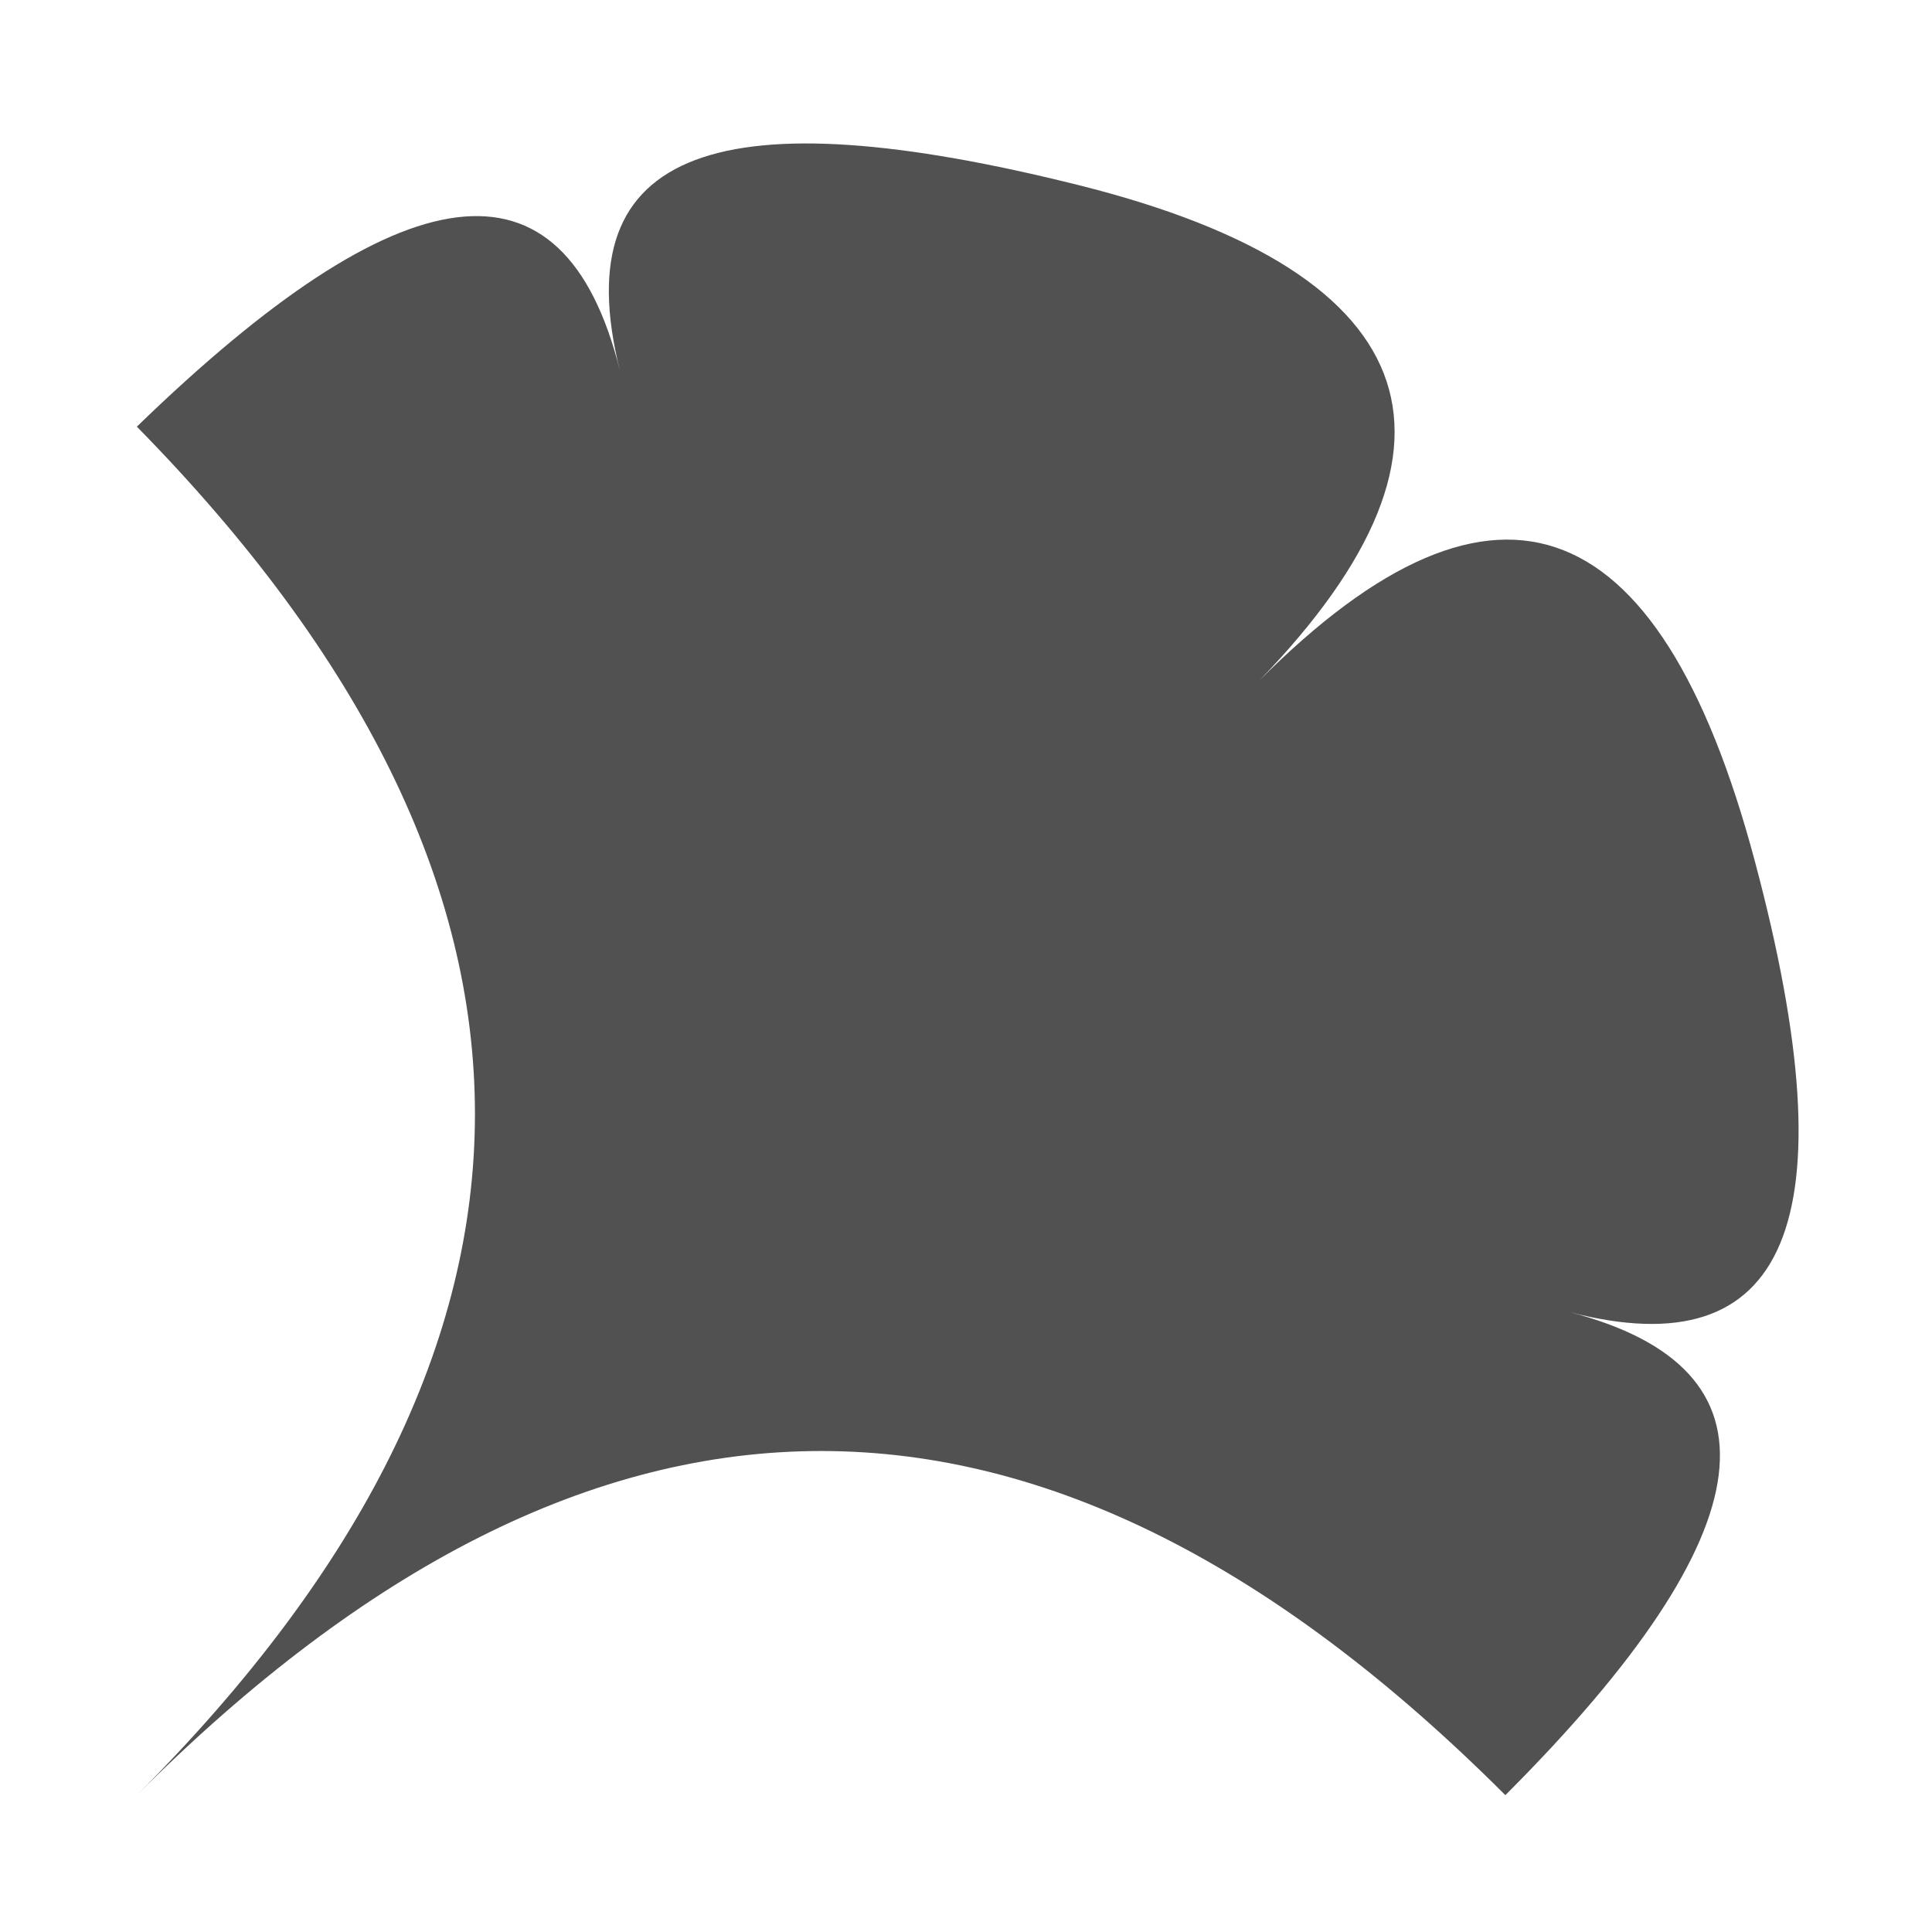
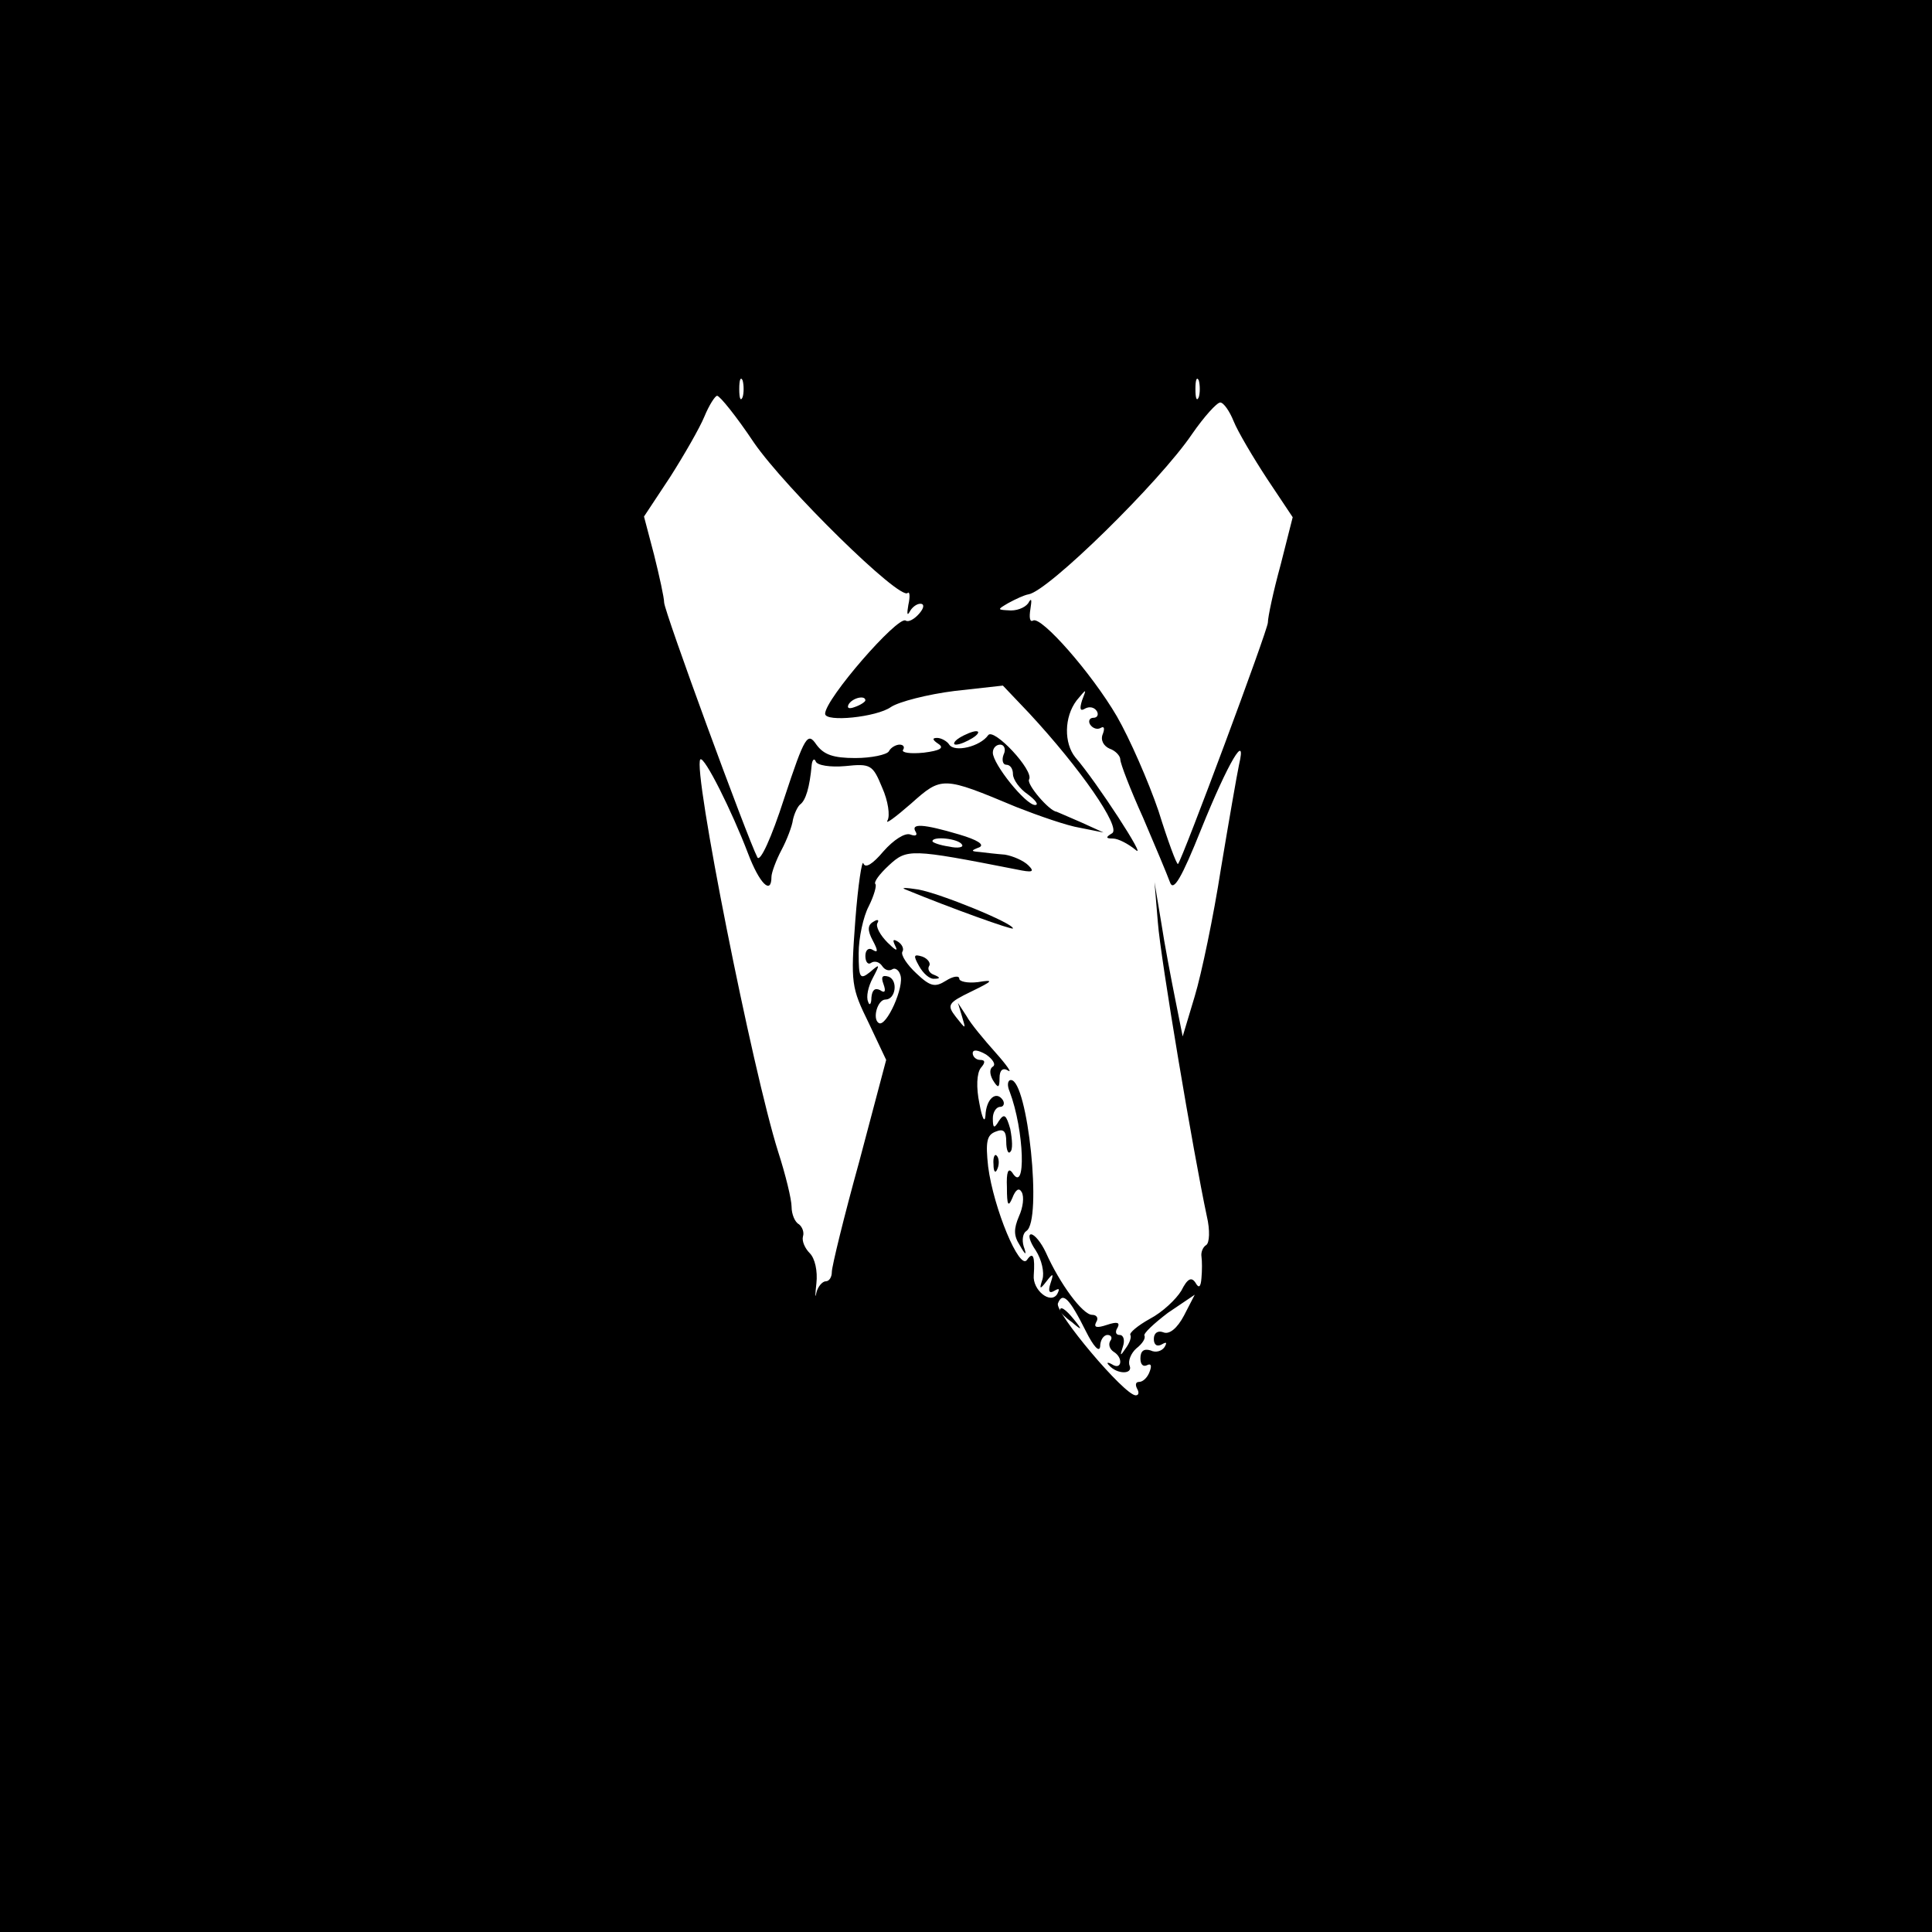
- <svg xmlns="http://www.w3.org/2000/svg" version="1.1" x="0px" y="0px" width="24px" height="24px" viewBox="0 0 24 24">
-   <style type="text/css">
- 	.st0{fill:#515151;}
- </style>
-   <path class="st0" d="M1.7,22.3c5.7-5.7,11.3-5.7,17,0c3.3-3.3,3.5-5.3,0.8-6c2.7,0.7,3.5-1.1,2.3-5.6s-3.3-5.2-6.3-2.1  c3-3,2.3-5.2-2.1-6.3S7,1.8,7.7,4.6C7,1.8,5,2.1,1.7,5.3C7.3,11,7.3,16.7,1.7,22.3" />
+ <svg xmlns="http://www.w3.org/2000/svg" version="1.0" width="288pt" height="288pt" viewBox="0 0 288 288" preserveAspectRatio="xMidYMid meet">
+   <g transform="translate(0,288) scale(0.1,-0.1)" fill="#000000" stroke="none">
+     <path d="M0 1440 l0 -1440 1440 0 1440 0 0 1440 0 1440 -1440 0 -1440 0 0 -1440z m1107 848 c-3 -7 -5 -2 -5 12 0 14 2 19 5 13 2 -7 2 -19 0 -25z m680 0 c-3 -7 -5 -2 -5 12 0 14 2 19 5 13 2 -7 2 -19 0 -25z m-663 -68 c47 -68 217 -235 229 -224 3 3 4 -5 1 -18 -2 -12 -2 -17 2 -10 3 6 10 12 16 12 6 0 6 -6 -2 -15 -7 -8 -16 -13 -20 -10 -12 7 -120 -117 -120 -139 0 -13 77 -5 98 10 12 8 55 19 95 24 l72 8 39 -41 c77 -83 137 -170 124 -179 -10 -6 -10 -8 1 -8 8 0 23 -8 34 -17 18 -16 -58 101 -90 138 -17 21 -17 60 2 85 15 18 15 18 8 0 -4 -13 -3 -17 5 -12 6 3 13 2 17 -4 3 -5 1 -10 -5 -10 -6 0 -8 -5 -5 -10 4 -6 11 -8 16 -5 5 3 6 -1 3 -9 -4 -9 1 -18 10 -22 9 -3 16 -11 16 -16 0 -6 15 -45 34 -87 18 -42 36 -85 40 -96 5 -15 17 5 47 80 40 99 68 146 56 95 -3 -14 -15 -83 -27 -155 -11 -71 -29 -157 -39 -190 l-18 -60 -11 55 c-6 30 -16 82 -21 115 l-10 60 5 -60 c4 -54 53 -344 73 -438 5 -21 4 -40 -1 -43 -5 -3 -8 -11 -7 -17 1 -7 1 -21 0 -32 -1 -14 -4 -16 -9 -7 -6 9 -12 6 -21 -12 -8 -13 -28 -32 -47 -42 -18 -10 -31 -21 -29 -24 2 -3 -1 -12 -7 -20 -8 -12 -9 -12 -4 3 3 9 1 17 -5 17 -6 0 -7 5 -3 11 4 8 -1 9 -16 4 -15 -5 -20 -4 -16 4 4 6 1 11 -6 11 -14 0 -48 46 -69 93 -7 15 -17 27 -22 27 -5 0 -2 -11 7 -24 9 -14 13 -33 10 -43 -5 -15 -4 -16 6 -3 10 13 11 12 6 -3 -4 -12 -2 -16 6 -11 7 4 8 3 4 -5 -10 -16 -37 6 -35 28 2 28 -1 36 -10 23 -11 -17 -50 77 -58 139 -4 37 -2 47 11 52 12 5 16 1 16 -15 0 -12 3 -19 6 -15 4 3 3 18 0 34 -6 21 -9 24 -17 12 -7 -12 -9 -11 -9 4 0 9 5 17 11 17 5 0 7 5 4 10 -10 15 -25 2 -26 -23 -1 -12 -5 -4 -9 18 -5 24 -4 45 2 53 7 8 7 12 -1 12 -6 0 -11 5 -11 10 0 6 8 5 20 -2 10 -7 15 -15 10 -18 -5 -3 -5 -11 0 -20 8 -13 10 -12 10 3 0 12 5 16 13 11 6 -4 -2 8 -19 27 -17 19 -37 43 -43 54 l-13 20 6 -20 c6 -20 6 -20 -9 -1 -14 18 -12 21 23 38 33 16 34 18 10 14 -16 -2 -28 1 -28 5 0 5 -9 4 -20 -3 -16 -10 -23 -9 -44 11 -14 13 -23 27 -21 32 3 4 0 11 -6 15 -8 5 -9 3 -4 -7 4 -8 -1 -5 -12 6 -11 11 -18 24 -15 29 3 5 0 6 -6 2 -9 -5 -9 -13 -1 -28 8 -15 8 -19 0 -14 -6 4 -11 0 -11 -9 0 -9 4 -14 9 -10 5 3 12 1 16 -5 4 -6 10 -8 15 -5 4 3 10 -1 12 -8 7 -17 -21 -79 -32 -72 -10 6 -2 35 10 35 15 0 19 28 5 34 -10 3 -12 0 -8 -11 4 -11 2 -14 -5 -9 -8 4 -12 0 -13 -11 0 -10 -3 -13 -5 -6 -3 7 0 22 7 35 11 21 11 22 -4 9 -15 -12 -17 -9 -17 28 0 23 7 55 15 70 8 16 12 31 10 33 -3 3 6 15 20 28 27 25 32 25 190 -6 24 -5 28 -4 18 6 -7 7 -23 14 -35 16 -13 1 -30 3 -38 4 -13 1 -13 2 0 7 8 4 -3 11 -30 19 -54 16 -73 17 -65 4 3 -5 0 -7 -8 -4 -8 3 -25 -8 -40 -25 -16 -19 -27 -26 -30 -18 -2 6 -8 -32 -12 -85 -7 -94 -6 -100 20 -153 l26 -55 -40 -151 c-23 -83 -41 -157 -41 -165 0 -8 -4 -14 -9 -14 -5 0 -12 -8 -14 -17 -2 -10 -2 -4 0 14 2 18 -2 37 -10 45 -7 7 -12 18 -10 25 2 6 -1 14 -6 18 -6 3 -11 15 -11 26 0 11 -9 48 -20 82 -38 120 -128 572 -116 585 6 5 47 -77 71 -140 17 -45 35 -63 35 -35 0 6 7 25 15 40 8 15 16 36 17 45 2 9 7 20 11 23 8 6 14 25 17 59 1 8 4 10 6 5 2 -6 22 -9 44 -7 38 4 41 2 55 -32 9 -20 12 -42 8 -49 -4 -7 12 5 35 25 46 41 47 41 157 -5 33 -13 76 -28 95 -31 l35 -7 -33 15 c-18 8 -35 15 -37 16 -11 1 -45 41 -41 48 8 13 -53 78 -61 66 -12 -17 -50 -26 -58 -14 -3 5 -12 10 -18 10 -8 0 -7 -3 2 -9 9 -6 2 -10 -22 -13 -20 -2 -33 0 -31 4 3 4 1 8 -5 8 -5 0 -13 -4 -16 -10 -3 -5 -26 -10 -50 -10 -33 0 -47 5 -58 20 -13 19 -17 14 -48 -80 -19 -59 -36 -96 -40 -88 -15 29 -139 367 -139 380 0 7 -7 39 -15 71 l-15 57 39 59 c21 33 44 73 51 90 7 17 16 31 19 31 4 0 29 -31 55 -70z m715 32 c6 -15 29 -54 50 -86 l38 -57 -18 -71 c-11 -40 -19 -78 -19 -86 0 -11 -127 -352 -134 -360 -2 -1 -15 34 -29 79 -15 44 -43 108 -62 141 -38 65 -113 150 -125 143 -5 -3 -6 5 -4 17 2 13 2 17 -2 11 -3 -7 -15 -13 -27 -13 -21 1 -21 1 -4 11 11 6 24 12 30 13 29 4 196 168 244 239 18 26 37 47 42 47 5 0 14 -13 20 -28z m-549 -416 c0 -2 -7 -7 -16 -10 -8 -3 -12 -2 -9 4 6 10 25 14 25 6z m206 -81 c-3 -8 -1 -15 4 -15 6 0 10 -6 10 -14 0 -8 10 -22 22 -30 12 -9 17 -16 11 -16 -14 0 -63 61 -63 78 0 7 5 12 11 12 6 0 9 -7 5 -15z m-62 -134 c3 -4 -6 -6 -19 -3 -14 2 -25 6 -25 8 0 8 39 4 44 -5z m185 -726 c11 -22 20 -32 21 -22 0 9 5 17 11 17 5 0 8 -4 4 -9 -3 -5 -1 -12 5 -16 15 -9 12 -28 -2 -19 -7 4 -9 3 -5 -1 12 -14 36 -14 31 -1 -3 7 2 19 10 26 9 7 14 15 12 19 -2 3 14 18 35 34 l40 27 -16 -31 c-10 -19 -22 -29 -31 -25 -8 3 -14 -1 -14 -10 0 -9 5 -12 12 -8 7 4 8 3 4 -4 -4 -6 -13 -9 -21 -5 -10 3 -15 -1 -15 -12 0 -9 4 -13 10 -10 6 3 7 -1 4 -9 -3 -9 -10 -16 -16 -16 -5 0 -6 -4 -3 -10 3 -5 3 -10 -2 -10 -17 0 -121 124 -116 137 7 18 17 8 42 -42z" />
+     <path d="M1430 1780 c-8 -5 -10 -10 -5 -10 6 0 17 5 25 10 8 5 11 10 5 10 -5 0 -17 -5 -25 -10z" />
+     <path d="M1350 1554 c68 -28 160 -61 160 -58 0 8 -108 52 -141 58 -19 3 -27 3 -19 0z" />
+     <path d="M1370 1440 c6 -11 16 -20 23 -19 9 0 9 2 -1 6 -6 2 -10 8 -7 13 3 4 -2 11 -10 14 -13 4 -14 2 -5 -14z" />
+     <path d="M1505 1253 c22 -58 25 -155 4 -121 -6 8 -9 1 -8 -22 0 -27 2 -30 8 -16 5 13 10 16 14 9 4 -7 2 -23 -4 -36 -8 -19 -8 -29 1 -43 9 -16 11 -16 6 -2 -3 10 -1 20 4 23 24 15 2 225 -23 225 -5 0 -6 -8 -2 -17z" />
+     <path d="M1481 1144 c0 -11 3 -14 6 -6 3 7 2 16 -1 19 -3 4 -6 -2 -5 -13z" />
+     <path d="M1580 926 c0 -2 8 -10 18 -17 15 -13 16 -12 3 4 -13 16 -21 21 -21 13z" />
+   </g>
</svg>
